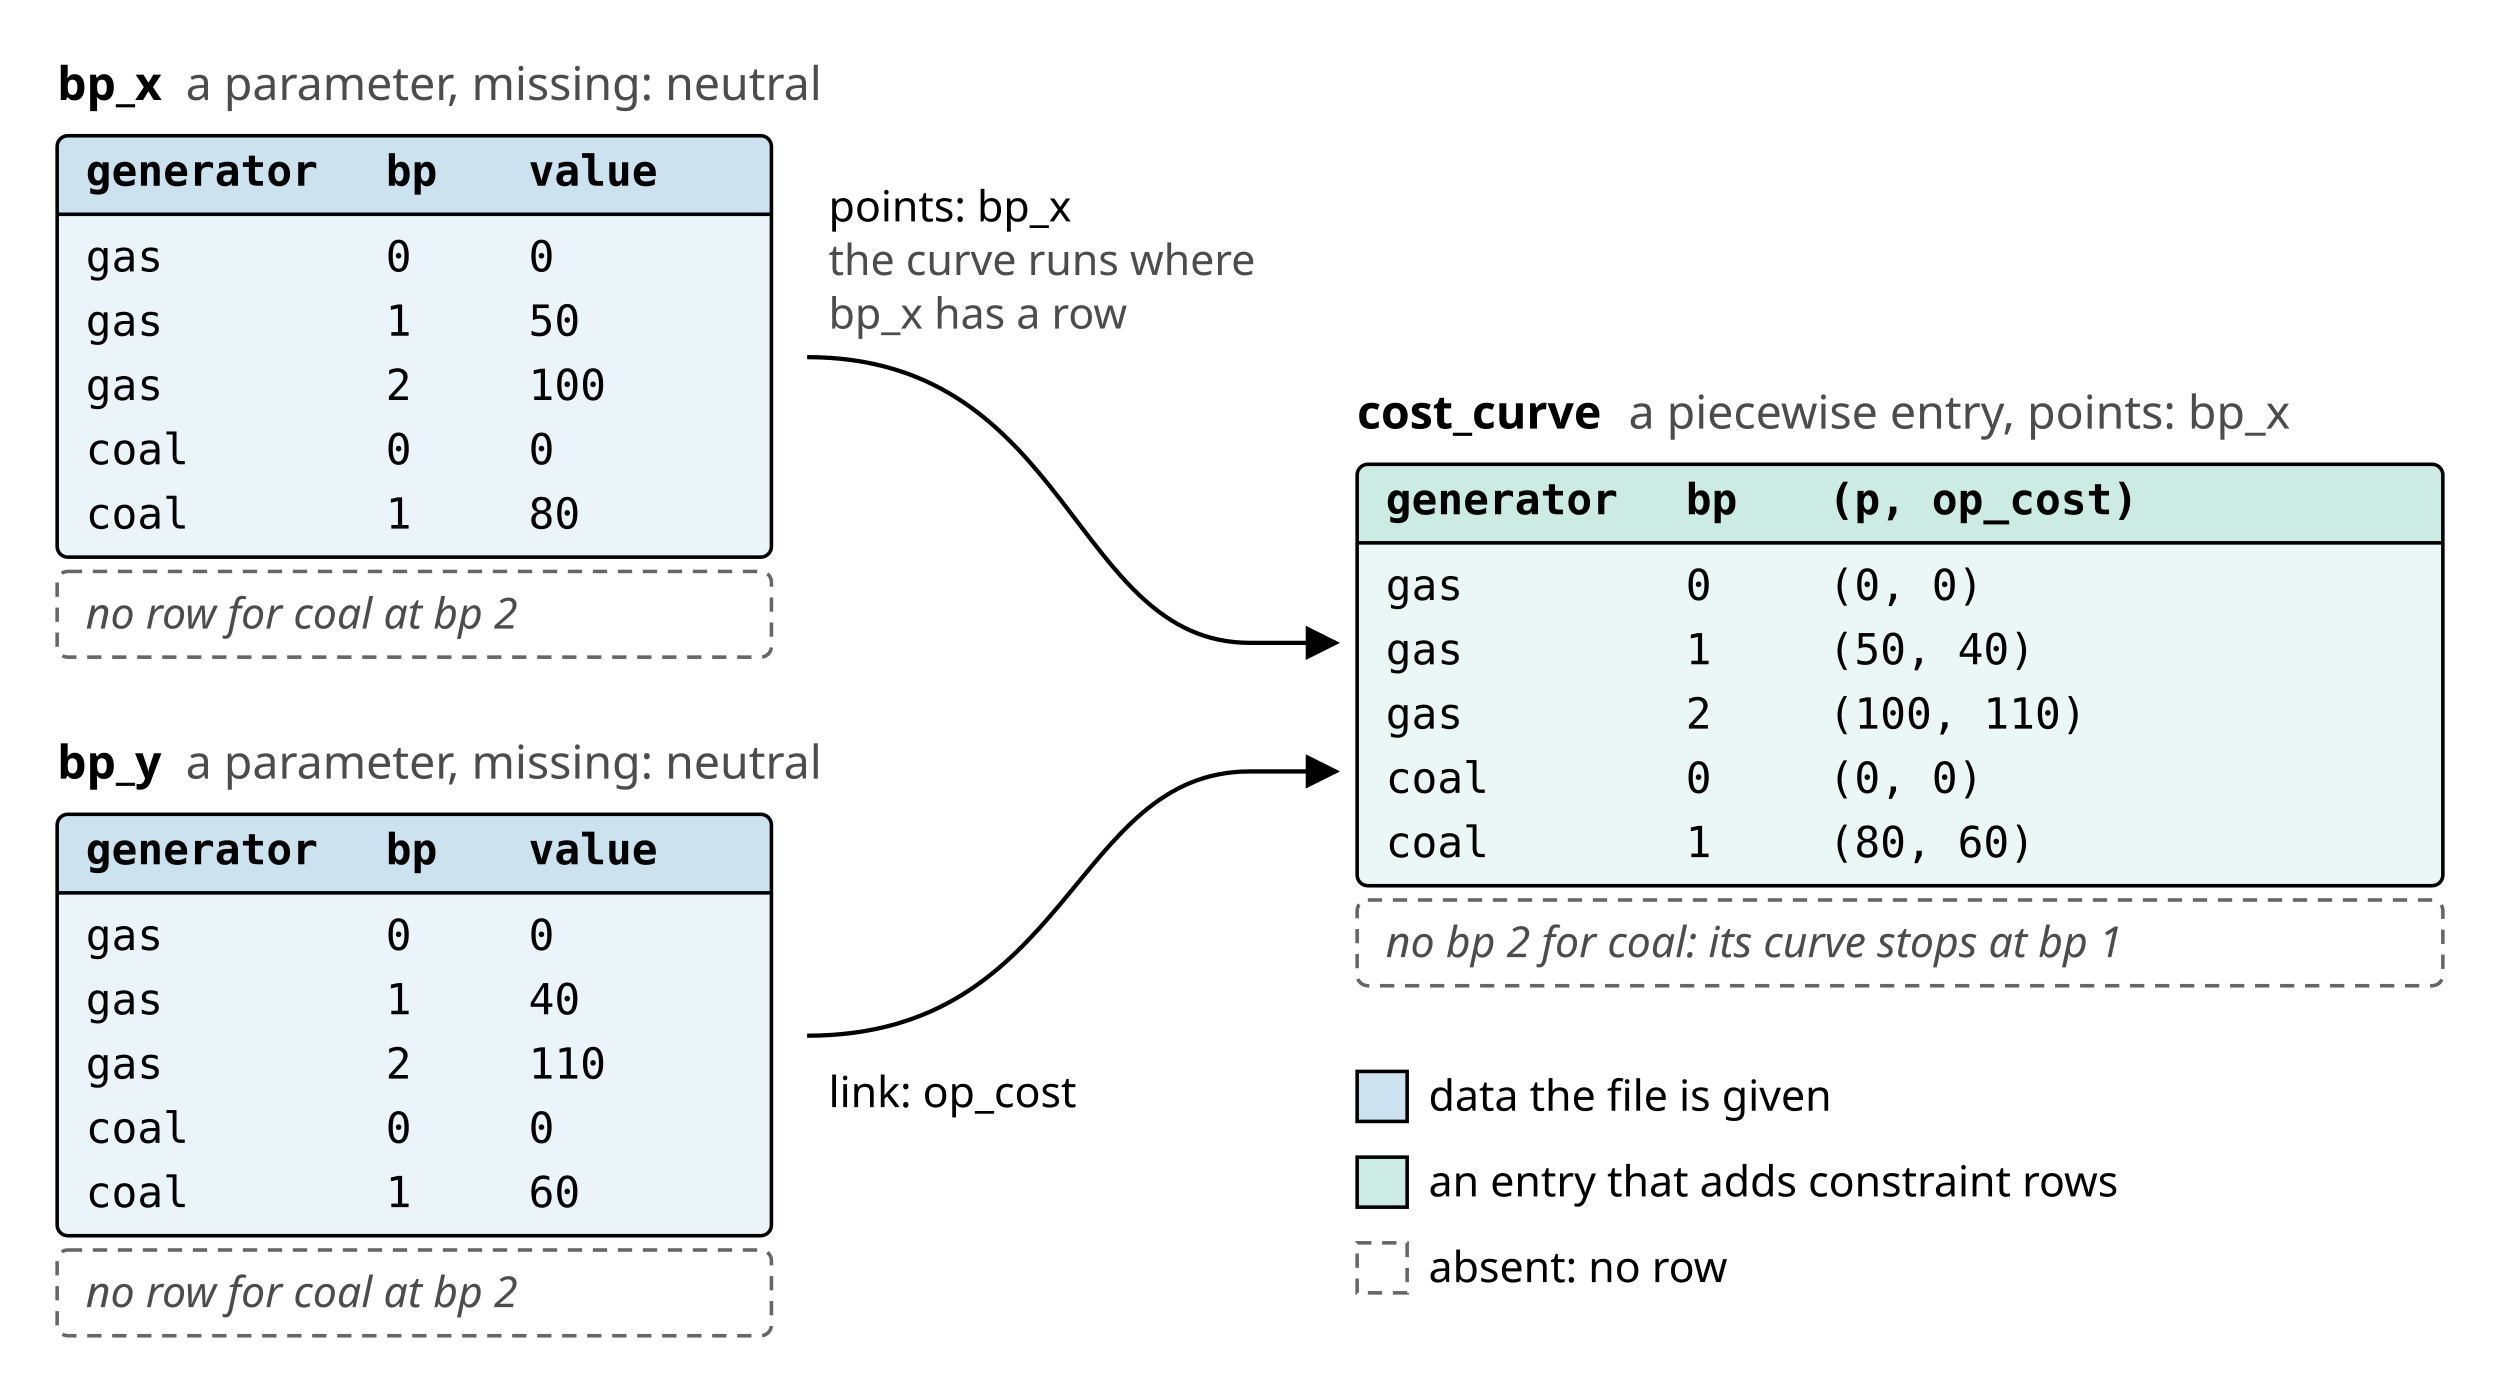
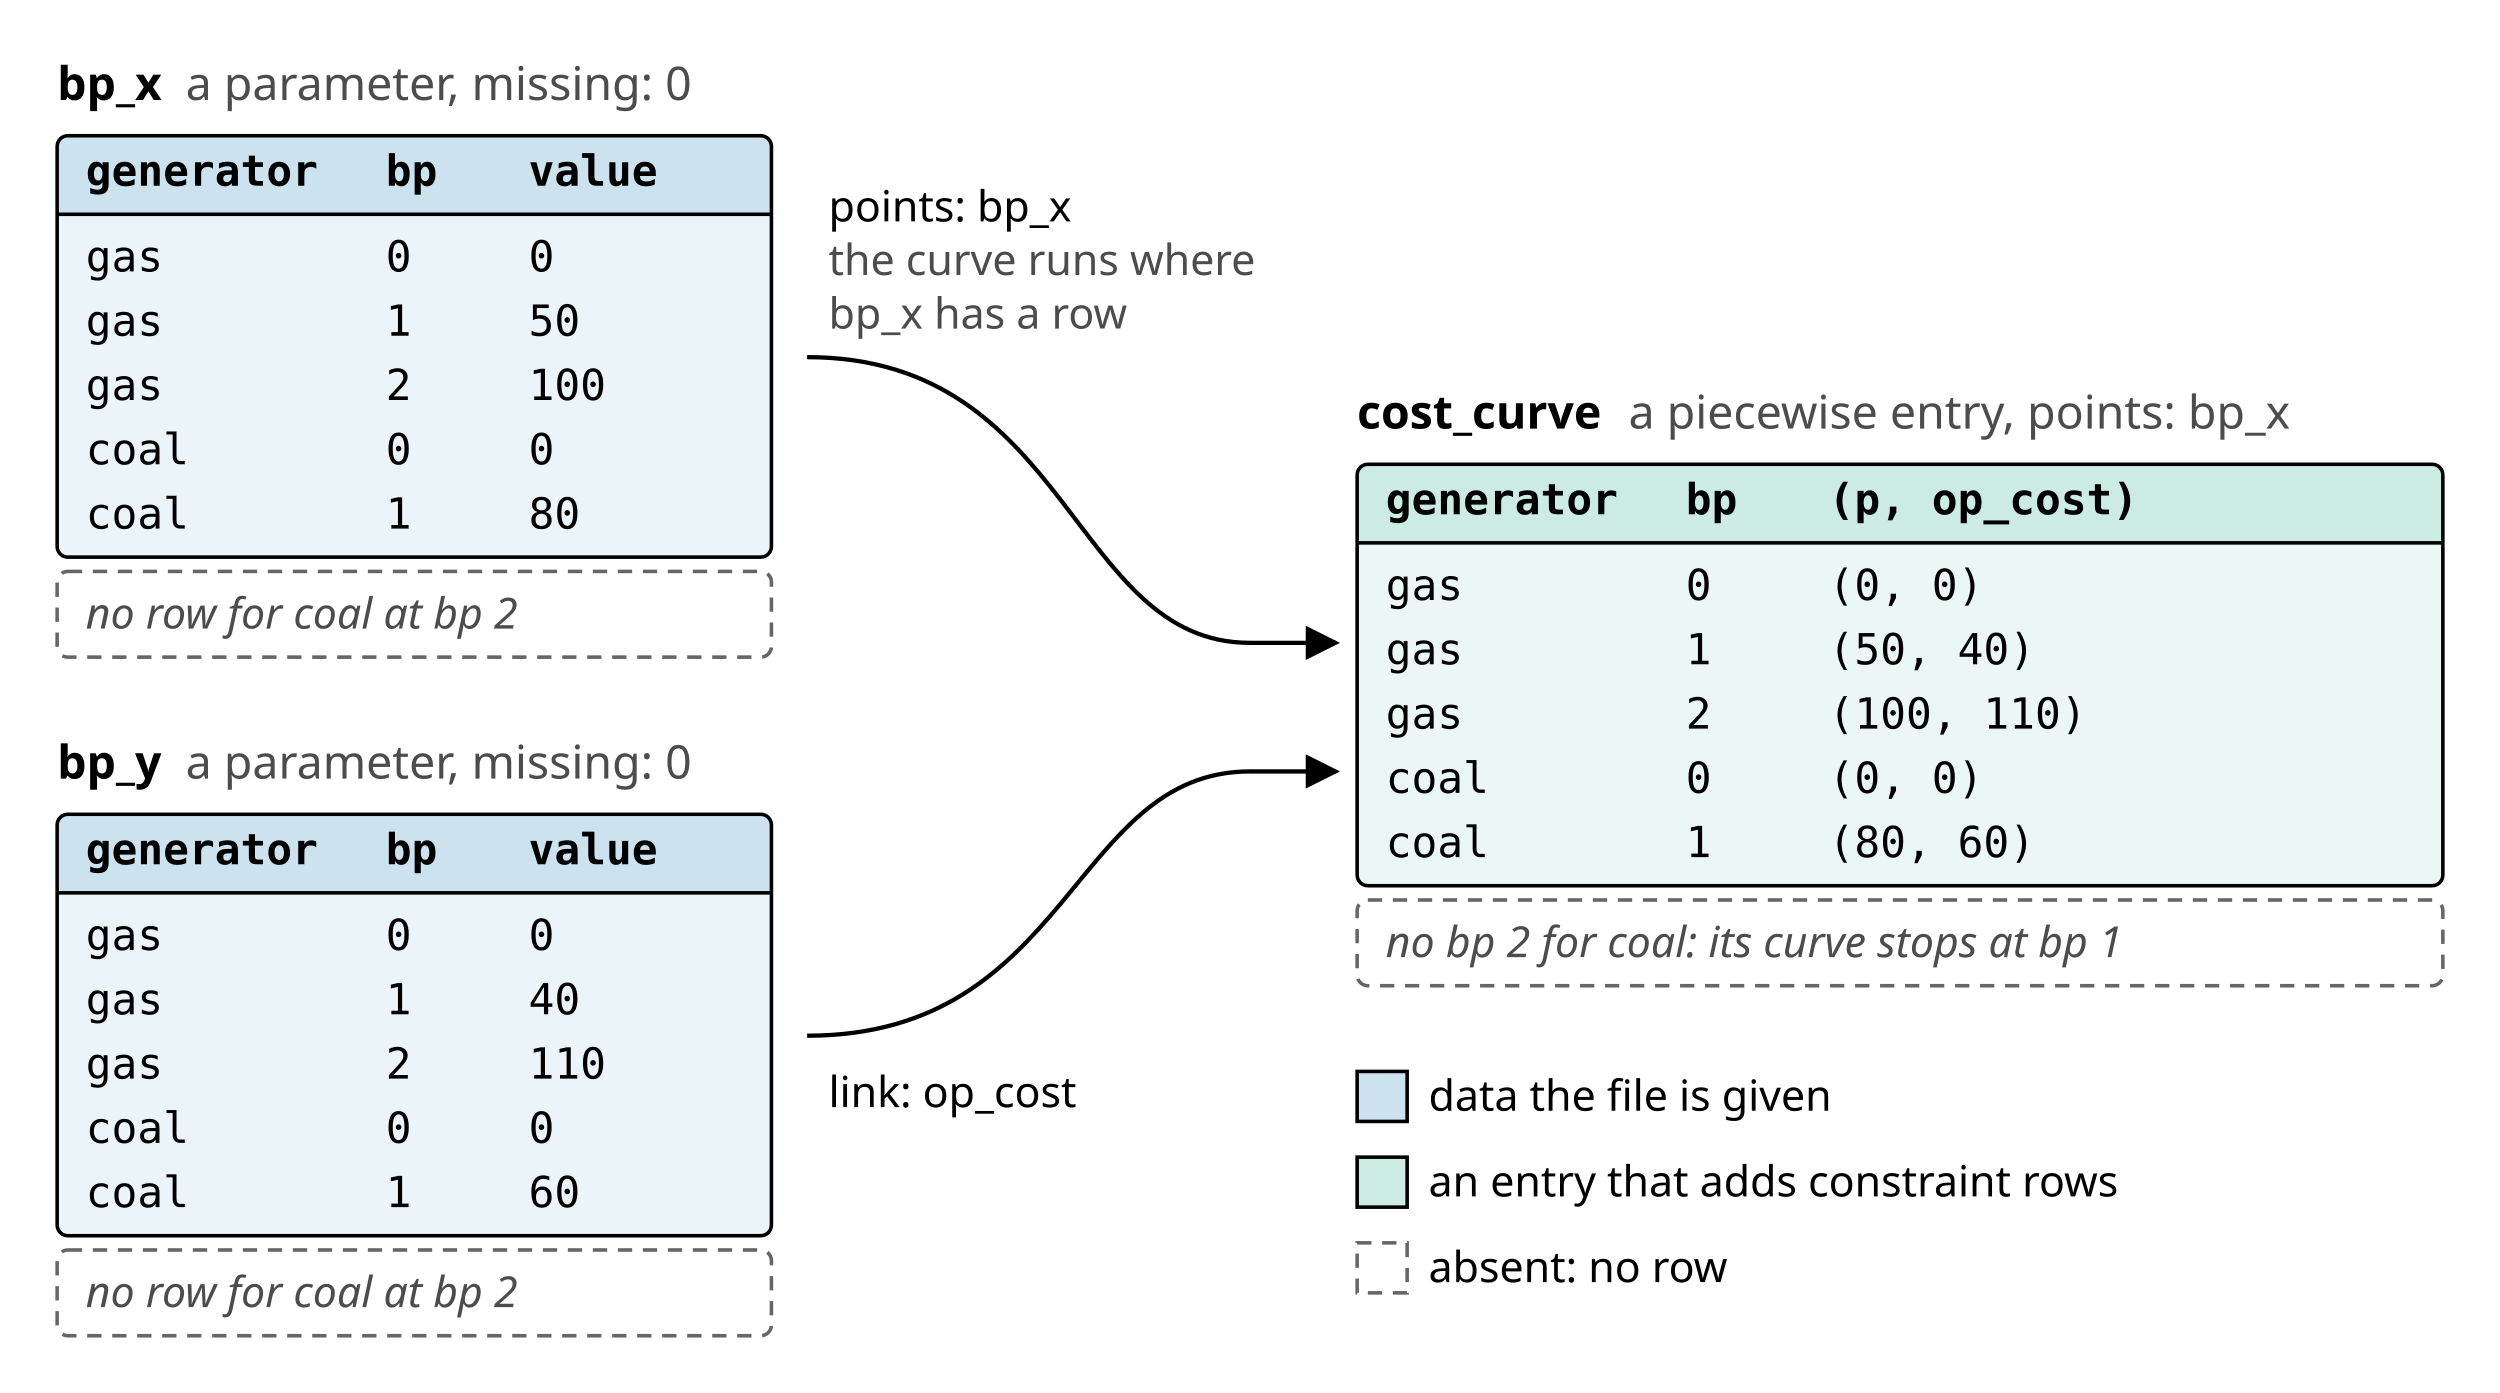
<svg xmlns="http://www.w3.org/2000/svg" viewBox="0 0 700 390" width="700" height="390" style="max-width: 100%; height: auto" role="img" aria-labelledby="pwp-t pwp-d" font-family="ui-sans-serif, system-ui, sans-serif" font-size="13">
  <defs>
    <marker id="pwp-arrow" viewBox="0 0 8 8" refX="7" refY="4" markerWidth="8" markerHeight="8" orient="auto">
      <path d="M0,0 L8,4 L0,8 z" fill="currentColor" />
    </marker>
  </defs>
  <g stroke="none">
    <path d="M16,60 H216 V153 A3,3 0 0 1 213,156 H19 A3,3 0 0 1 16,153 Z" fill="#0072B2" fill-opacity="0.08" />
    <path d="M16,60 V41 A3,3 0 0 1 19,38 H213 A3,3 0 0 1 216,41 V60 Z" fill="#0072B2" fill-opacity="0.2" />
    <path d="M16,250 H216 V343 A3,3 0 0 1 213,346 H19 A3,3 0 0 1 16,343 Z" fill="#0072B2" fill-opacity="0.08" />
    <path d="M16,250 V231 A3,3 0 0 1 19,228 H213 A3,3 0 0 1 216,231 V250 Z" fill="#0072B2" fill-opacity="0.2" />
    <path d="M380,152 H684 V245 A3,3 0 0 1 681,248 H383 A3,3 0 0 1 380,245 Z" fill="#009E73" fill-opacity="0.08" />
    <path d="M380,152 V133 A3,3 0 0 1 383,130 H681 A3,3 0 0 1 684,133 V152 Z" fill="#009E73" fill-opacity="0.2" />
  </g>
  <g fill="currentColor">
    <text x="16" y="28" font-weight="bold">bp_x</text>
-     <text x="52" y="28" fill-opacity="0.7">a parameter, missing: neutral</text>
+     <text x="52" y="28" fill-opacity="0.7">a parameter, missing: 0</text>
    <text x="16" y="218" font-weight="bold">bp_y</text>
-     <text x="52" y="218" fill-opacity="0.7">a parameter, missing: neutral</text>
+     <text x="52" y="218" fill-opacity="0.7">a parameter, missing: 0</text>
    <text x="380" y="120" font-weight="bold">cost_curve</text>
    <text x="456" y="120" fill-opacity="0.7">a piecewise entry, points: bp_x</text>
    <g font-family="ui-monospace, SFMono-Regular, Menlo, monospace" font-size="12">
      <text x="24" y="52" font-weight="bold">generator</text>
      <text x="108" y="52" font-weight="bold">bp</text>
      <text x="148" y="52" font-weight="bold">value</text>
      <text x="24" y="76">gas</text>
      <text x="108" y="76">0</text>
      <text x="148" y="76">0</text>
      <text x="24" y="94">gas</text>
      <text x="108" y="94">1</text>
      <text x="148" y="94">50</text>
      <text x="24" y="112">gas</text>
      <text x="108" y="112">2</text>
      <text x="148" y="112">100</text>
      <text x="24" y="130">coal</text>
      <text x="108" y="130">0</text>
      <text x="148" y="130">0</text>
      <text x="24" y="148">coal</text>
      <text x="108" y="148">1</text>
      <text x="148" y="148">80</text>
      <text x="24" y="242" font-weight="bold">generator</text>
      <text x="108" y="242" font-weight="bold">bp</text>
      <text x="148" y="242" font-weight="bold">value</text>
      <text x="24" y="266">gas</text>
      <text x="108" y="266">0</text>
      <text x="148" y="266">0</text>
      <text x="24" y="284">gas</text>
      <text x="108" y="284">1</text>
      <text x="148" y="284">40</text>
      <text x="24" y="302">gas</text>
      <text x="108" y="302">2</text>
      <text x="148" y="302">110</text>
      <text x="24" y="320">coal</text>
      <text x="108" y="320">0</text>
      <text x="148" y="320">0</text>
      <text x="24" y="338">coal</text>
      <text x="108" y="338">1</text>
      <text x="148" y="338">60</text>
      <text x="388" y="144" font-weight="bold">generator</text>
      <text x="472" y="144" font-weight="bold">bp</text>
      <text x="512" y="144" font-weight="bold">(p, op_cost)</text>
      <text x="388" y="168">gas</text>
      <text x="472" y="168">0</text>
      <text x="512" y="168">(0, 0)</text>
      <text x="388" y="186">gas</text>
      <text x="472" y="186">1</text>
      <text x="512" y="186">(50, 40)</text>
      <text x="388" y="204">gas</text>
      <text x="472" y="204">2</text>
      <text x="512" y="204">(100, 110)</text>
      <text x="388" y="222">coal</text>
      <text x="472" y="222">0</text>
      <text x="512" y="222">(0, 0)</text>
      <text x="388" y="240">coal</text>
      <text x="472" y="240">1</text>
      <text x="512" y="240">(80, 60)</text>
    </g>
  </g>
  <g fill="none" stroke="currentColor" stroke-width="1">
    <rect x="16" y="38" width="200" height="118" rx="3" />
    <line x1="16" y1="60" x2="216" y2="60" />
    <rect x="16" y="160" width="200" height="24" rx="3" stroke-dasharray="4 3" stroke-opacity="0.6" />
    <rect x="16" y="228" width="200" height="118" rx="3" />
    <line x1="16" y1="250" x2="216" y2="250" />
    <rect x="16" y="350" width="200" height="24" rx="3" stroke-dasharray="4 3" stroke-opacity="0.6" />
    <rect x="380" y="130" width="304" height="118" rx="3" />
    <line x1="380" y1="152" x2="684" y2="152" />
    <rect x="380" y="252" width="304" height="24" rx="3" stroke-dasharray="4 3" stroke-opacity="0.6" />
  </g>
  <g fill="currentColor" font-size="12" font-style="italic" fill-opacity="0.7">
    <text x="24" y="176">no row for coal at bp 2</text>
    <text x="24" y="366">no row for coal at bp 2</text>
    <text x="388" y="268">no bp 2 for coal: its curve stops at bp 1</text>
  </g>
  <g stroke="currentColor" fill="none" stroke-width="1.2" marker-end="url(#pwp-arrow)">
    <path d="M226,100 C300,100 300,180 350,180 H374" />
    <path d="M226,290 C300,290 300,216 350,216 H374" />
  </g>
  <g fill="currentColor" font-size="12">
    <text x="232" y="62">points: bp_x</text>
    <text x="232" y="77" fill-opacity="0.7">the curve runs where</text>
    <text x="232" y="92" fill-opacity="0.7">bp_x has a row</text>
    <text x="232" y="310">link: op_cost</text>
  </g>
  <g fill="none" stroke="currentColor" stroke-width="1">
    <rect x="380" y="300" width="14" height="14" fill="#0072B2" fill-opacity="0.2" />
    <rect x="380" y="324" width="14" height="14" fill="#009E73" fill-opacity="0.2" />
    <rect x="380" y="348" width="14" height="14" stroke-dasharray="4 3" stroke-opacity="0.6" />
  </g>
  <g fill="currentColor" font-size="12">
    <text x="400" y="311">data the file is given</text>
    <text x="400" y="335">an entry that adds constraint rows</text>
    <text x="400" y="359">absent: no row</text>
  </g>
</svg>
